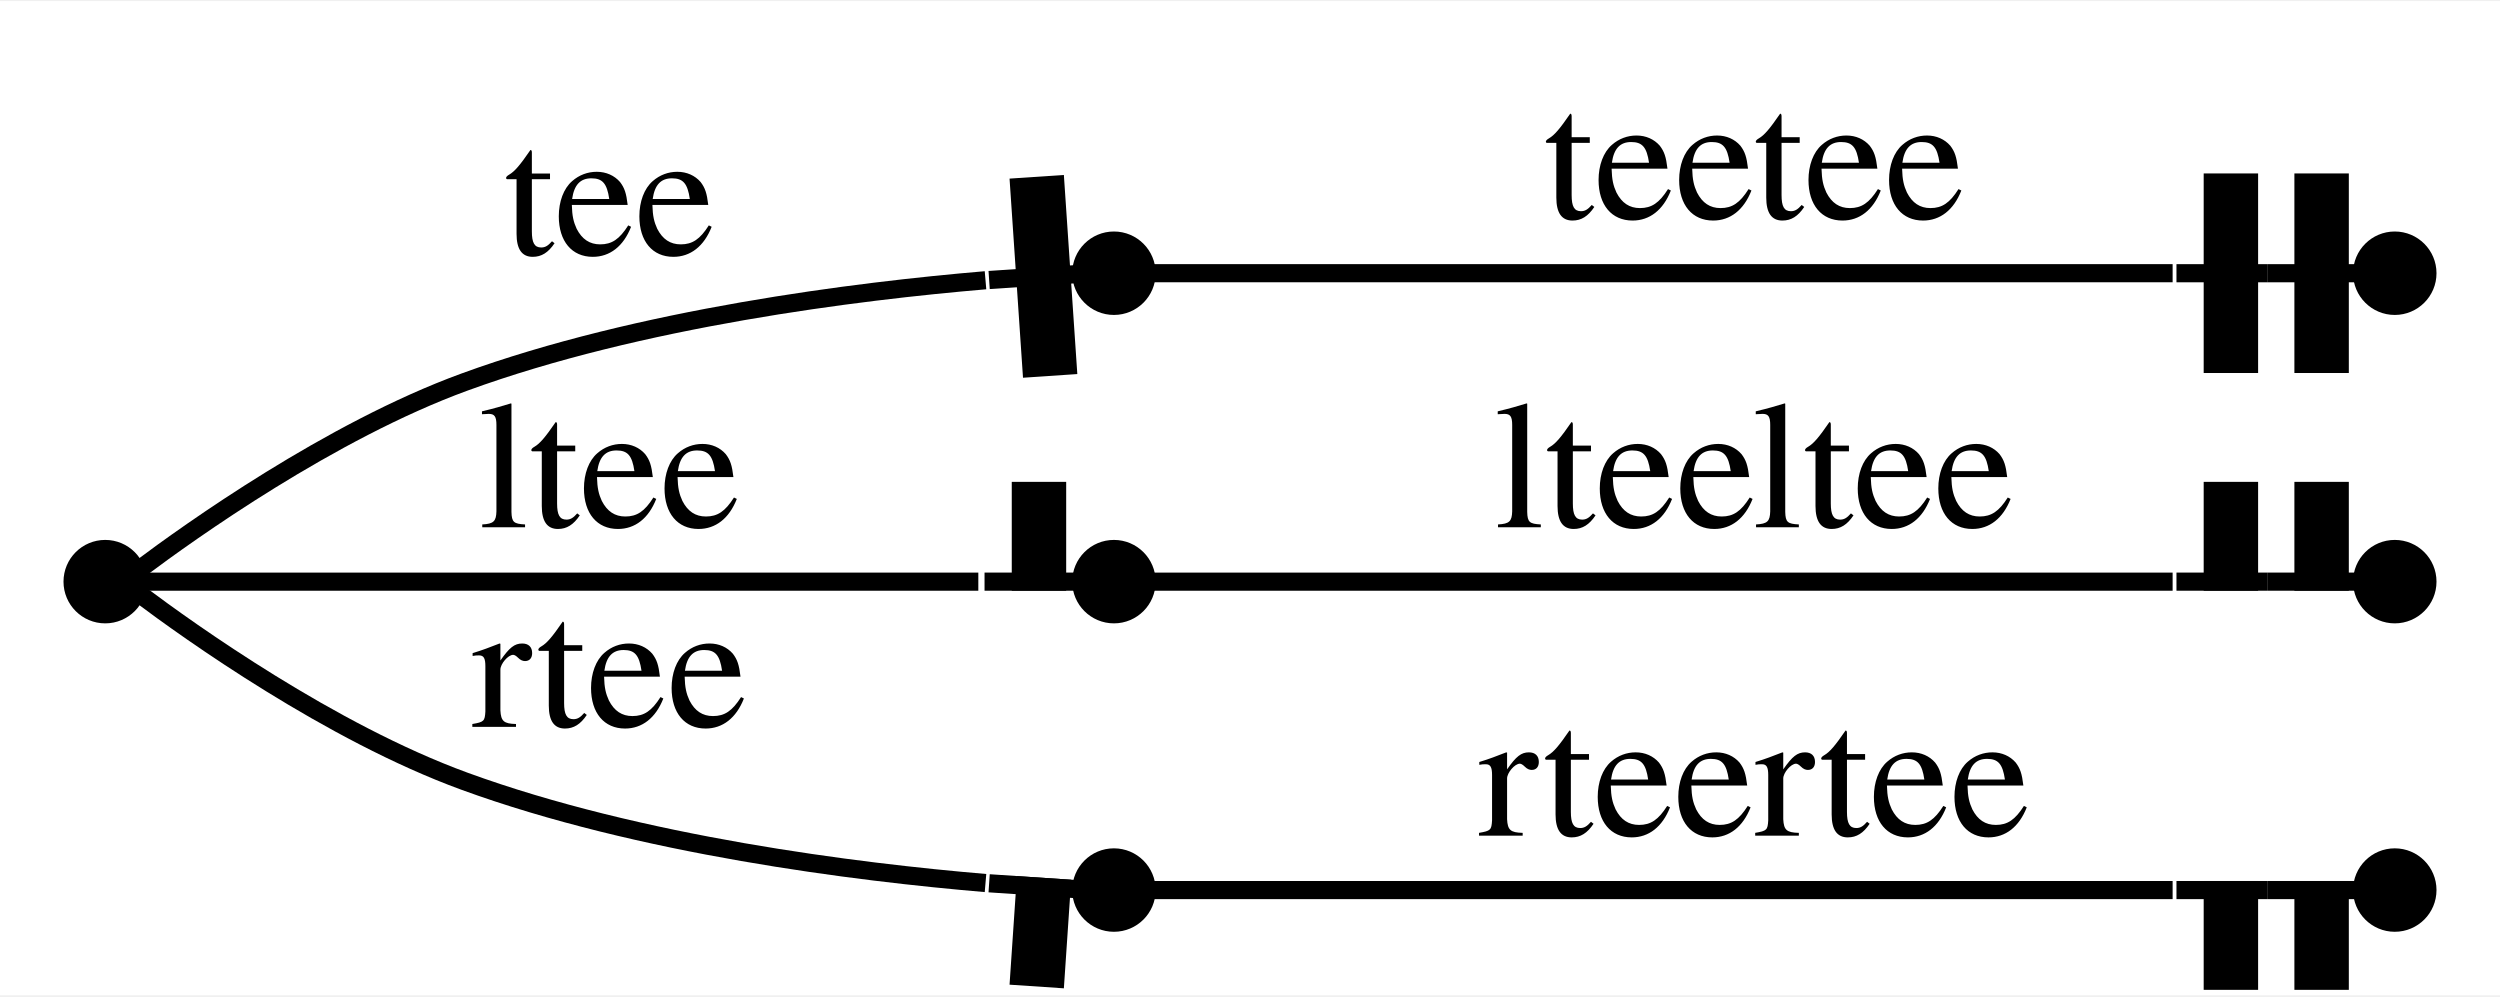
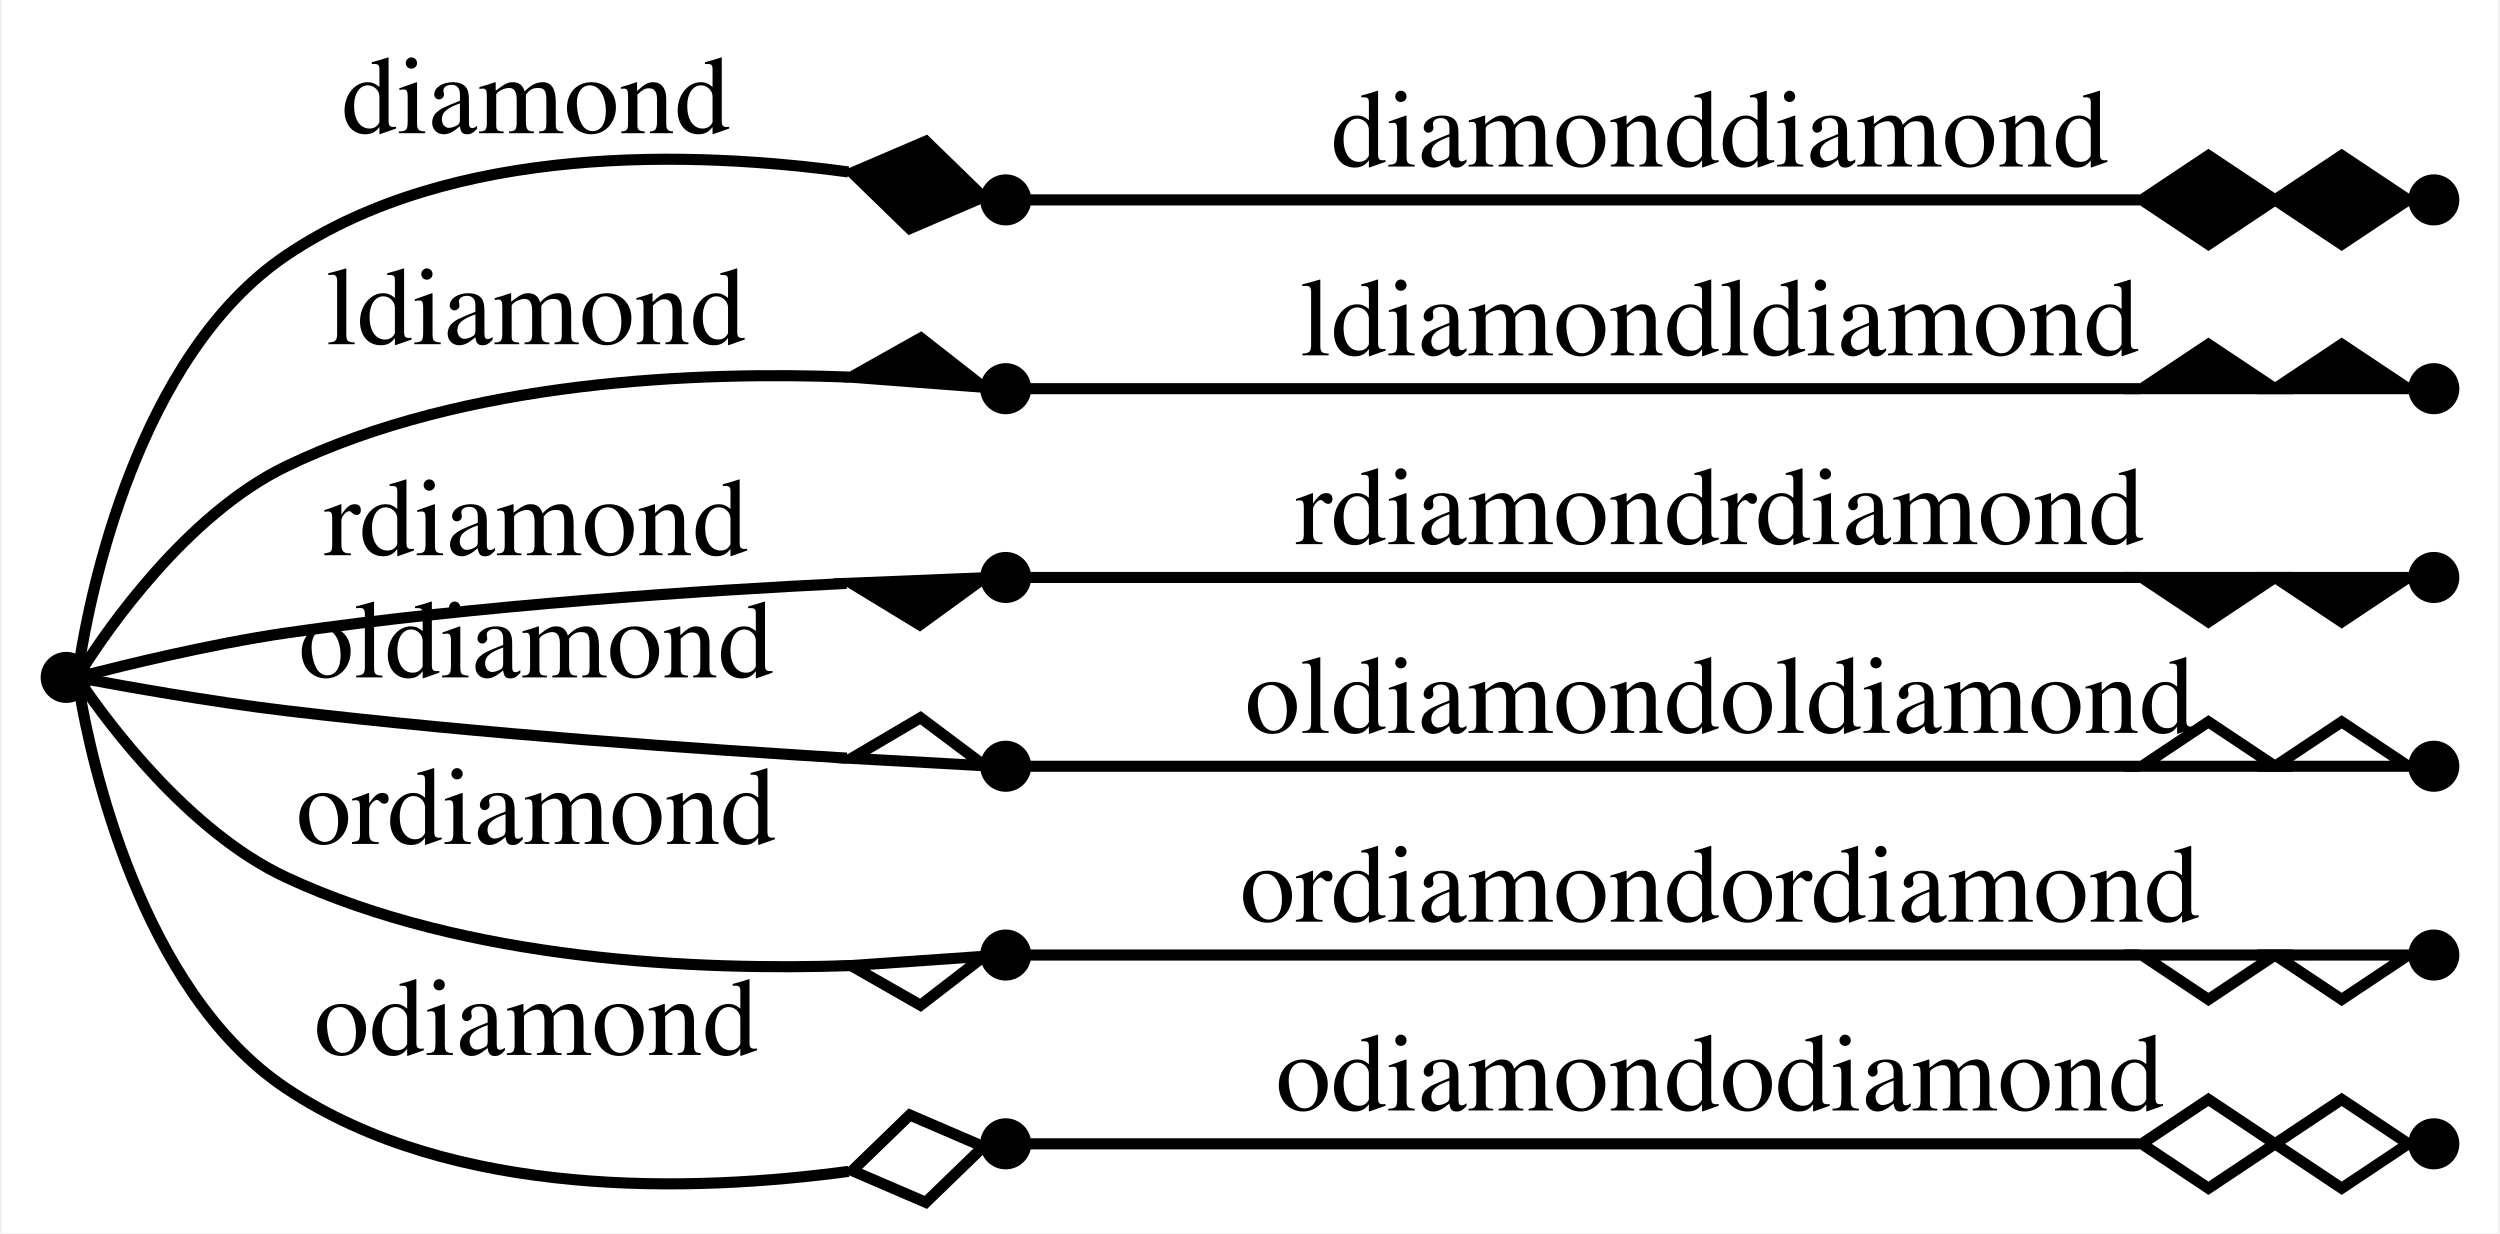
- <svg xmlns="http://www.w3.org/2000/svg" width="138pt" height="55pt" viewBox="0.00 0.00 137.80 54.80">
-   <g id="graph0" class="graph" transform="scale(1 1) rotate(0) translate(4 50.8)">
-     <polygon fill="white" stroke="none" points="-4,4 -4,-50.8 133.8,-50.8 133.8,4 -4,4" />
+ <svg xmlns="http://www.w3.org/2000/svg" width="225pt" height="111pt" viewBox="0.00 0.00 224.80 111.06">
+   <g id="graph0" class="graph" transform="scale(1 1) rotate(0) translate(4 107.059)">
+     <polygon fill="white" stroke="none" points="-4,4 -4,-107.059 220.8,-107.059 220.8,4 -4,4" />
    <g id="node1" class="node">
-       <ellipse fill="black" stroke="black" cx="1.8" cy="-18.8" rx="1.8" ry="1.8" />
+       <ellipse fill="black" stroke="black" cx="1.8" cy="-46.059" rx="1.8" ry="1.8" />
    </g>
    <g id="node2" class="node">
-       <ellipse fill="black" stroke="black" cx="57.4" cy="-35.8" rx="1.8" ry="1.8" />
+       <ellipse fill="black" stroke="black" cx="86.4" cy="-89.059" rx="1.8" ry="1.8" />
    </g>
    <g id="edge1" class="edge">
-       <path fill="none" stroke="black" d="M3.756,-19.531C6.418,-21.527 14.211,-27.102 21.6,-29.8 31.275,-33.332 43.239,-34.812 50.321,-35.413" />
-       <polygon fill="black" stroke="black" points="54.849,-30.707 54.175,-40.684 52.179,-40.55 52.853,-30.572 54.849,-30.707" />
-       <polyline fill="none" stroke="black" points="55.509,-35.763 50.521,-35.426 " />
-       <text text-anchor="middle" x="29.6" y="-36.8" font-family="Times,serif" font-size="10.00">tee</text>
+       <path fill="none" stroke="black" d="M3.015,-47.564C3.944,-53.444 8.188,-74.986 21.6,-84.059 36.611,-94.215 58.397,-93.458 72.228,-91.573" />
+       <polygon fill="black" stroke="black" points="72.587,-91.506 77.757,-86.478 84.386,-89.317 79.216,-94.344 72.587,-91.506" />
+       <text text-anchor="middle" x="44.1" y="-95.059" font-family="Times,serif" font-size="10.00">diamond</text>
    </g>
    <g id="node4" class="node">
-       <ellipse fill="black" stroke="black" cx="57.4" cy="-18.8" rx="1.8" ry="1.8" />
+       <ellipse fill="black" stroke="black" cx="86.4" cy="-72.059" rx="1.8" ry="1.8" />
    </g>
    <g id="edge3" class="edge">
-       <path fill="none" stroke="black" d="M3.73,-18.8C9.173,-18.8 37.087,-18.8 49.925,-18.8" />
-       <polygon fill="black" stroke="black" points="54.268,-18.8 54.268,-23.8 52.268,-23.8 52.268,-18.8 54.268,-18.8" />
-       <polyline fill="none" stroke="black" points="55.268,-18.8 50.268,-18.8 " />
-       <text text-anchor="middle" x="29.6" y="-21.8" font-family="Times,serif" font-size="10.00">ltee</text>
+       <path fill="none" stroke="black" d="M3.372,-46.987C5.396,-50.171 12.574,-60.7 21.6,-65.059 37.785,-72.877 58.906,-73.622 72.315,-73.103" />
+       <polygon fill="black" stroke="black" points="84.437,-72.183 78.757,-76.626 72.471,-73.092 84.437,-72.183" />
+       <text text-anchor="middle" x="44.1" y="-76.059" font-family="Times,serif" font-size="10.00">ldiamond</text>
    </g>
    <g id="node6" class="node">
-       <ellipse fill="black" stroke="black" cx="57.4" cy="-1.8" rx="1.8" ry="1.8" />
+       <ellipse fill="black" stroke="black" cx="86.4" cy="-55.059" rx="1.8" ry="1.8" />
    </g>
    <g id="edge5" class="edge">
-       <path fill="none" stroke="black" d="M3.756,-18.069C6.418,-16.073 14.211,-10.498 21.6,-7.8 31.275,-4.268 43.239,-2.787 50.321,-2.187" />
-       <polygon fill="black" stroke="black" points="54.175,3.084 54.512,-1.904 52.516,-2.039 52.179,2.95 54.175,3.084" />
-       <polyline fill="none" stroke="black" points="55.509,-1.837 50.521,-2.174 " />
-       <text text-anchor="middle" x="29.6" y="-10.8" font-family="Times,serif" font-size="10.00">rtee</text>
+       <path fill="none" stroke="black" d="M3.81,-46.324C6.613,-47.045 14.731,-49.064 21.6,-50.059 38.938,-52.572 59.124,-53.886 72.07,-54.525" />
+       <polygon fill="black" stroke="black" points="72.505,-54.543 78.664,-50.791 84.496,-55.033 72.505,-54.543" />
+       <text text-anchor="middle" x="44.1" y="-57.059" font-family="Times,serif" font-size="10.00">rdiamond</text>
+     </g>
+     <g id="node8" class="node">
+       <ellipse fill="black" stroke="black" cx="86.4" cy="-38.059" rx="1.8" ry="1.8" />
+     </g>
+     <g id="edge7" class="edge">
+       <path fill="none" stroke="black" d="M3.815,-45.868C6.629,-45.344 14.773,-43.87 21.6,-43.059 38.997,-40.993 59.169,-39.575 72.096,-38.791" />
+       <polygon fill="none" stroke="black" points="84.498,-38.103 78.729,-42.429 72.516,-38.768 84.498,-38.103" />
+       <text text-anchor="middle" x="44.1" y="-46.059" font-family="Times,serif" font-size="10.00">oldiamond</text>
+     </g>
+     <g id="node10" class="node">
+       <ellipse fill="black" stroke="black" cx="86.4" cy="-21.059" rx="1.8" ry="1.8" />
+     </g>
+     <g id="edge9" class="edge">
+       <path fill="none" stroke="black" d="M3.386,-45.181C5.452,-42.163 12.755,-32.185 21.6,-28.059 37.89,-20.461 58.983,-19.659 72.358,-20.105" />
+       <polygon fill="none" stroke="black" points="72.469,-20.113 78.732,-16.538 84.441,-20.944 72.469,-20.113" />
+       <text text-anchor="middle" x="44.1" y="-31.059" font-family="Times,serif" font-size="10.00">ordiamond</text>
+     </g>
+     <g id="node12" class="node">
+       <ellipse fill="black" stroke="black" cx="86.4" cy="-4.059" rx="1.8" ry="1.8" />
+     </g>
+     <g id="edge11" class="edge">
+       <path fill="none" stroke="black" d="M3.029,-44.593C4.01,-38.863 8.423,-17.871 21.6,-9.059 36.665,1.016 58.436,0.281 72.25,-1.578" />
+       <polygon fill="none" stroke="black" points="72.585,-1.639 79.208,1.212 84.388,-3.805 77.764,-6.657 72.585,-1.639" />
+       <text text-anchor="middle" x="44.1" y="-12.059" font-family="Times,serif" font-size="10.00">odiamond</text>
    </g>
    <g id="node3" class="node">
-       <ellipse fill="black" stroke="black" cx="128" cy="-35.8" rx="1.8" ry="1.8" />
+       <ellipse fill="black" stroke="black" cx="215" cy="-89.059" rx="1.8" ry="1.8" />
    </g>
    <g id="edge2" class="edge">
-       <path fill="none" stroke="black" d="M59.37,-35.8C65.405,-35.8 98.135,-35.8 115.755,-35.8" />
-       <polygon fill="black" stroke="black" points="124.967,-30.8 124.967,-40.8 122.967,-40.8 122.967,-30.8 124.967,-30.8" />
-       <polyline fill="none" stroke="black" points="125.967,-35.8 120.967,-35.8 " />
-       <polygon fill="black" stroke="black" points="119.967,-30.8 119.967,-40.8 117.967,-40.8 117.967,-30.8 119.967,-30.8" />
-       <polyline fill="none" stroke="black" points="120.967,-35.8 115.967,-35.8 " />
-       <text text-anchor="middle" x="92.7" y="-38.8" font-family="Times,serif" font-size="10.00">teetee</text>
+       <path fill="none" stroke="black" d="M88.208,-89.059C95.73,-89.059 153.979,-89.059 188.516,-89.059" />
+       <polygon fill="black" stroke="black" points="200.706,-89.059 206.706,-85.059 212.706,-89.059 206.706,-93.059 200.706,-89.059" />
+       <polygon fill="black" stroke="black" points="188.706,-89.059 194.706,-85.059 200.706,-89.059 194.706,-93.059 188.706,-89.059" />
+       <text text-anchor="middle" x="150.7" y="-92.059" font-family="Times,serif" font-size="10.00">diamonddiamond</text>
    </g>
    <g id="node5" class="node">
-       <ellipse fill="black" stroke="black" cx="128" cy="-18.8" rx="1.8" ry="1.8" />
+       <ellipse fill="black" stroke="black" cx="215" cy="-72.059" rx="1.8" ry="1.8" />
    </g>
    <g id="edge4" class="edge">
-       <path fill="none" stroke="black" d="M59.37,-18.8C65.405,-18.8 98.135,-18.8 115.755,-18.8" />
-       <polygon fill="black" stroke="black" points="124.967,-18.8 124.967,-23.8 122.967,-23.8 122.967,-18.8 124.967,-18.8" />
-       <polyline fill="none" stroke="black" points="125.967,-18.8 120.967,-18.8 " />
-       <polygon fill="black" stroke="black" points="119.967,-18.8 119.967,-23.8 117.967,-23.8 117.967,-18.8 119.967,-18.8" />
-       <polyline fill="none" stroke="black" points="120.967,-18.8 115.967,-18.8 " />
-       <text text-anchor="middle" x="92.7" y="-21.8" font-family="Times,serif" font-size="10.00">lteeltee</text>
+       <path fill="none" stroke="black" d="M88.208,-72.059C95.73,-72.059 153.979,-72.059 188.516,-72.059" />
+       <polygon fill="black" stroke="black" points="212.706,-72.059 206.706,-76.059 200.706,-72.059 212.706,-72.059" />
+       <polygon fill="black" stroke="black" points="200.706,-72.059 194.706,-76.059 188.706,-72.059 200.706,-72.059" />
+       <text text-anchor="middle" x="150.7" y="-75.059" font-family="Times,serif" font-size="10.00">ldiamondldiamond</text>
    </g>
    <g id="node7" class="node">
-       <ellipse fill="black" stroke="black" cx="128" cy="-1.8" rx="1.8" ry="1.8" />
+       <ellipse fill="black" stroke="black" cx="215" cy="-55.059" rx="1.8" ry="1.8" />
    </g>
    <g id="edge6" class="edge">
-       <path fill="none" stroke="black" d="M59.37,-1.8C65.405,-1.8 98.135,-1.8 115.755,-1.8" />
-       <polygon fill="black" stroke="black" points="124.967,3.2 124.967,-1.8 122.967,-1.8 122.967,3.2 124.967,3.2" />
-       <polyline fill="none" stroke="black" points="125.967,-1.8 120.967,-1.8 " />
-       <polygon fill="black" stroke="black" points="119.967,3.2 119.967,-1.8 117.967,-1.8 117.967,3.2 119.967,3.2" />
-       <polyline fill="none" stroke="black" points="120.967,-1.8 115.967,-1.8 " />
-       <text text-anchor="middle" x="92.7" y="-4.8" font-family="Times,serif" font-size="10.00">rteertee</text>
+       <path fill="none" stroke="black" d="M88.208,-55.059C95.73,-55.059 153.979,-55.059 188.516,-55.059" />
+       <polygon fill="black" stroke="black" points="200.706,-55.059 206.706,-51.059 212.706,-55.059 200.706,-55.059" />
+       <polygon fill="black" stroke="black" points="188.706,-55.059 194.706,-51.059 200.706,-55.059 188.706,-55.059" />
+       <text text-anchor="middle" x="150.7" y="-58.059" font-family="Times,serif" font-size="10.00">rdiamondrdiamond</text>
+     </g>
+     <g id="node9" class="node">
+       <ellipse fill="black" stroke="black" cx="215" cy="-38.059" rx="1.8" ry="1.8" />
+     </g>
+     <g id="edge8" class="edge">
+       <path fill="none" stroke="black" d="M88.208,-38.059C95.73,-38.059 153.979,-38.059 188.516,-38.059" />
+       <polygon fill="none" stroke="black" points="212.706,-38.059 206.706,-42.059 200.706,-38.059 212.706,-38.059" />
+       <polygon fill="none" stroke="black" points="200.706,-38.059 194.706,-42.059 188.706,-38.059 200.706,-38.059" />
+       <text text-anchor="middle" x="150.7" y="-41.059" font-family="Times,serif" font-size="10.00">oldiamondoldiamond</text>
+     </g>
+     <g id="node11" class="node">
+       <ellipse fill="black" stroke="black" cx="215" cy="-21.059" rx="1.8" ry="1.8" />
+     </g>
+     <g id="edge10" class="edge">
+       <path fill="none" stroke="black" d="M88.208,-21.059C95.73,-21.059 153.979,-21.059 188.516,-21.059" />
+       <polygon fill="none" stroke="black" points="200.706,-21.059 206.706,-17.059 212.706,-21.059 200.706,-21.059" />
+       <polygon fill="none" stroke="black" points="188.706,-21.059 194.706,-17.059 200.706,-21.059 188.706,-21.059" />
+       <text text-anchor="middle" x="150.7" y="-24.059" font-family="Times,serif" font-size="10.00">ordiamondordiamond</text>
+     </g>
+     <g id="node13" class="node">
+       <ellipse fill="black" stroke="black" cx="215" cy="-4.059" rx="1.8" ry="1.8" />
+     </g>
+     <g id="edge12" class="edge">
+       <path fill="none" stroke="black" d="M88.208,-4.059C95.73,-4.059 153.979,-4.059 188.516,-4.059" />
+       <polygon fill="none" stroke="black" points="200.706,-4.059 206.706,-0.059 212.706,-4.059 206.706,-8.059 200.706,-4.059" />
+       <polygon fill="none" stroke="black" points="188.706,-4.059 194.706,-0.059 200.706,-4.059 194.706,-8.059 188.706,-4.059" />
+       <text text-anchor="middle" x="150.7" y="-7.059" font-family="Times,serif" font-size="10.00">odiamondodiamond</text>
    </g>
  </g>
</svg>
